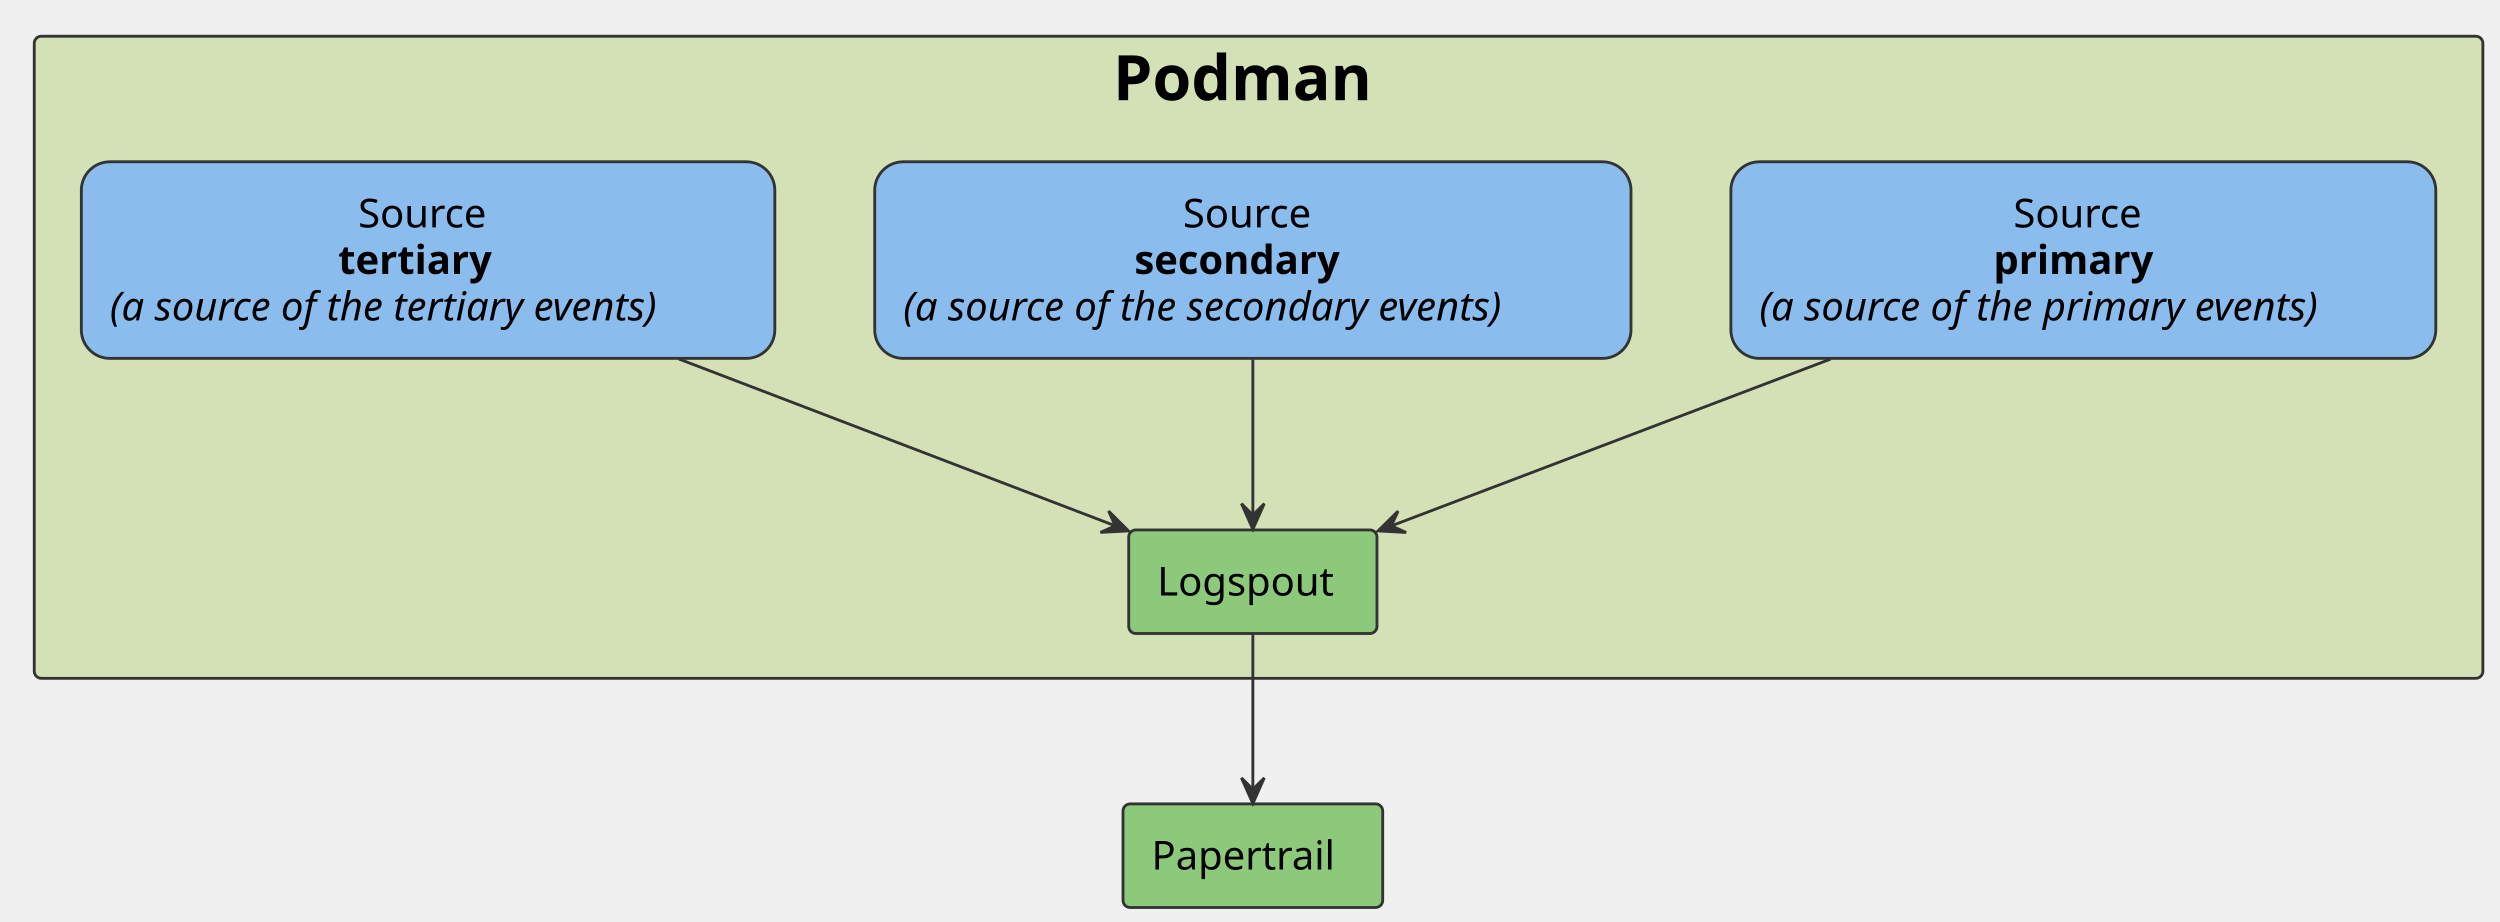
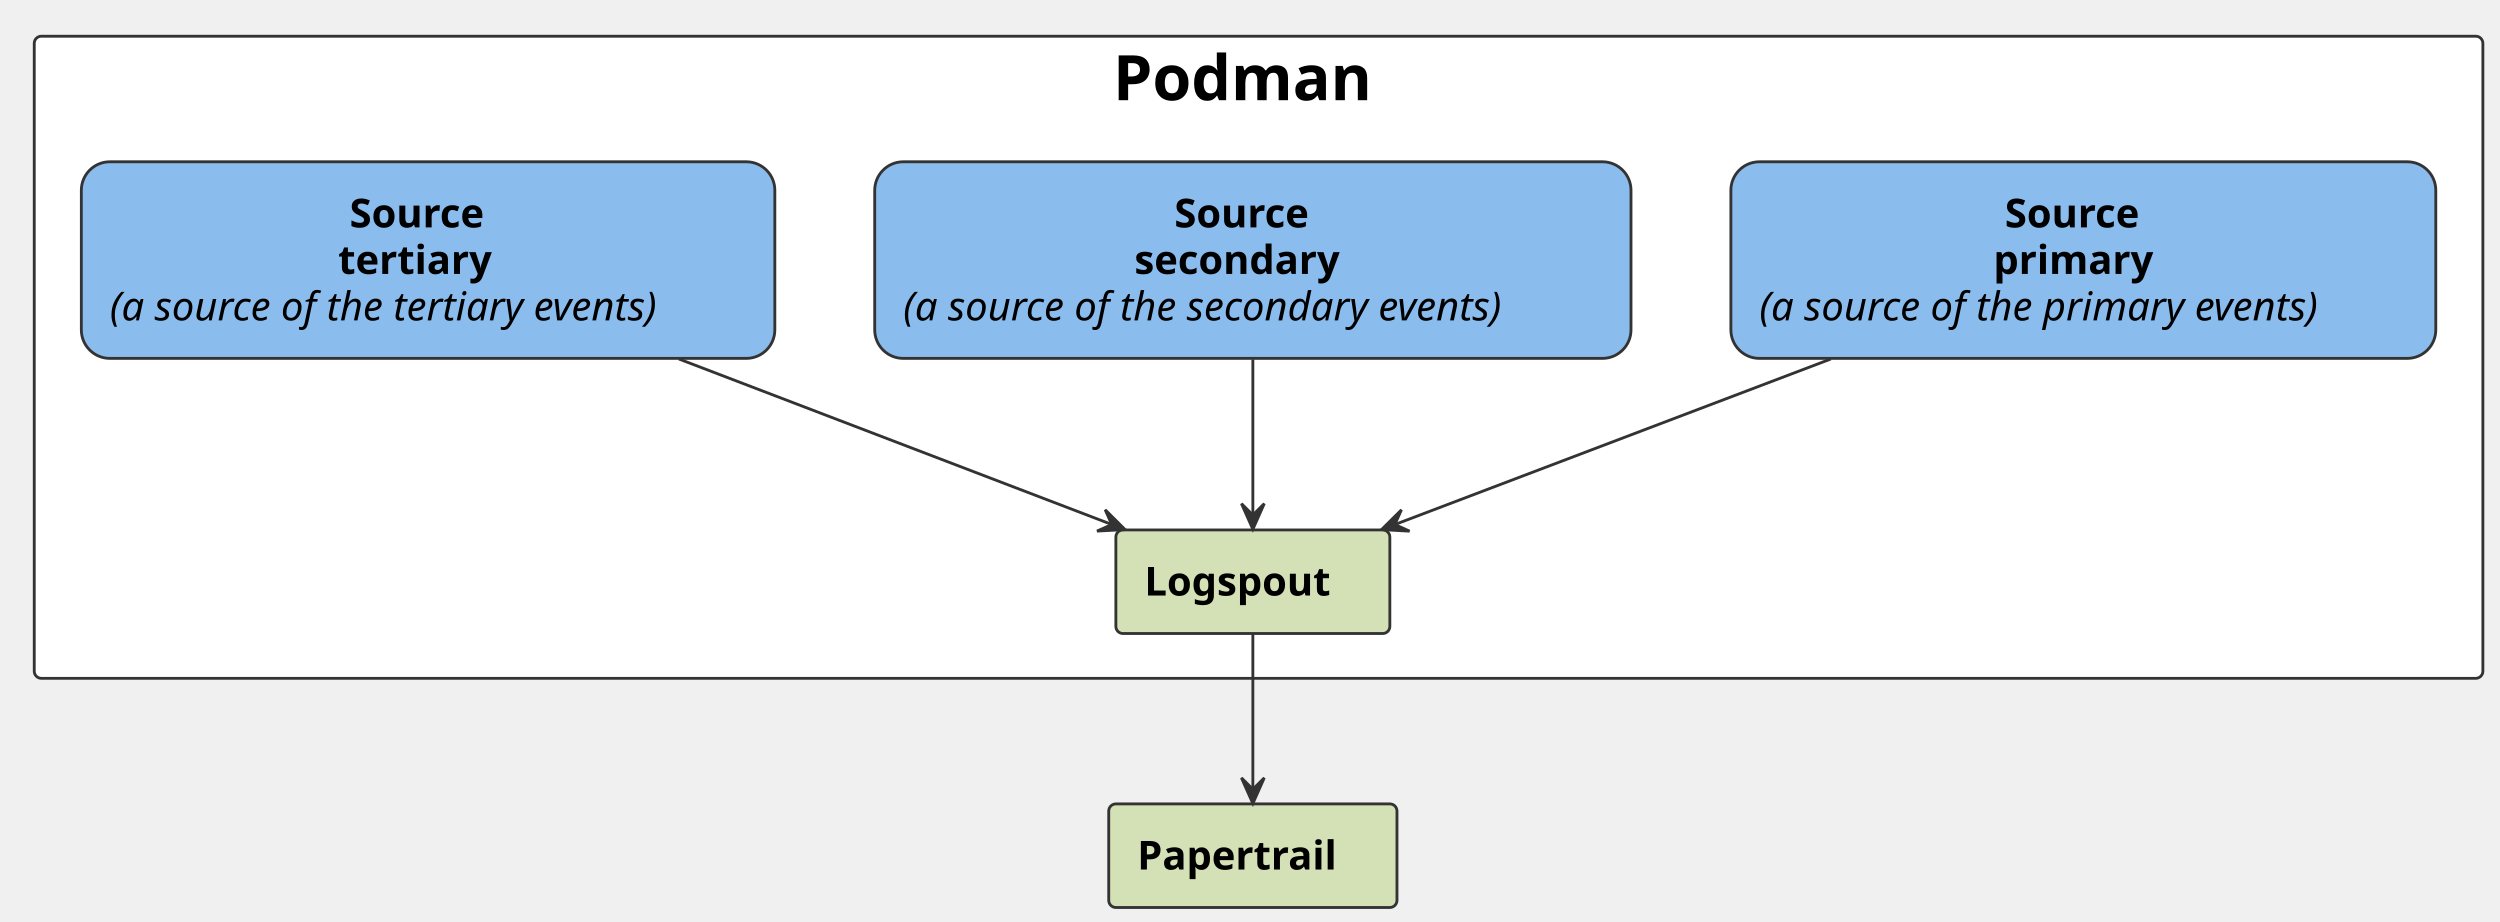
<svg xmlns="http://www.w3.org/2000/svg" contentStyleType="text/css" height="323px" preserveAspectRatio="none" style="width:876px;height:323px;background:#FFFFFF;" version="1.1" viewBox="0 0 876 323" width="876px" zoomAndPan="magnify">
  <defs />
  <g>
    <g id="cluster_podman">
-       <rect fill="#D4E0B6" height="225" rx="2.5" ry="2.5" style="stroke:#333333;stroke-width:1.0;" width="858" x="12" y="12.688" />
+       <rect fill="#FFFFFF" height="225" rx="2.5" ry="2.5" style="stroke:#333333;stroke-width:1.0;" width="858" x="12" y="12.688" />
      <text fill="#000000" font-family="Verdana" font-size="22" font-weight="bold" lengthAdjust="spacing" textLength="102" x="390" y="35.109">Podman</text>
    </g>
    <g id="elem_sourceprimary">
      <rect fill="#8ABDED" height="68.891" rx="10" ry="10" style="stroke:#333333;stroke-width:1.0;" width="247" x="606.5" y="56.688" />
-       <text fill="#000000" font-family="Verdana" font-size="14" lengthAdjust="spacing" textLength="49" x="705.5" y="79.684">Source</text>
+       <text fill="#000000" font-family="Verdana" font-size="14" font-weight="bold" lengthAdjust="spacing" textLength="55" x="702.5" y="79.684">Source</text>
      <text fill="#000000" font-family="Verdana" font-size="14" font-weight="bold" lengthAdjust="spacing" textLength="63" x="698.5" y="95.981">primary</text>
      <text fill="#000000" font-family="Verdana" font-size="14" font-style="italic" lengthAdjust="spacing" textLength="227" x="616.5" y="112.277">(a source of the primary events)</text>
    </g>
    <g id="elem_sourcesecondary">
      <rect fill="#8ABDED" height="68.891" rx="10" ry="10" style="stroke:#333333;stroke-width:1.0;" width="265" x="306.5" y="56.688" />
-       <text fill="#000000" font-family="Verdana" font-size="14" lengthAdjust="spacing" textLength="49" x="414.5" y="79.684">Source</text>
+       <text fill="#000000" font-family="Verdana" font-size="14" font-weight="bold" lengthAdjust="spacing" textLength="55" x="411.5" y="79.684">Source</text>
      <text fill="#000000" font-family="Verdana" font-size="14" font-weight="bold" lengthAdjust="spacing" textLength="83" x="397.5" y="95.981">secondary</text>
      <text fill="#000000" font-family="Verdana" font-size="14" font-style="italic" lengthAdjust="spacing" textLength="245" x="316.5" y="112.277">(a source of the secondary events)</text>
    </g>
    <g id="elem_sourcetertiary">
      <rect fill="#8ABDED" height="68.891" rx="10" ry="10" style="stroke:#333333;stroke-width:1.0;" width="243" x="28.5" y="56.688" />
-       <text fill="#000000" font-family="Verdana" font-size="14" lengthAdjust="spacing" textLength="49" x="125.5" y="79.684">Source</text>
+       <text fill="#000000" font-family="Verdana" font-size="14" font-weight="bold" lengthAdjust="spacing" textLength="55" x="122.5" y="79.684">Source</text>
      <text fill="#000000" font-family="Verdana" font-size="14" font-weight="bold" lengthAdjust="spacing" textLength="63" x="118.5" y="95.981">tertiary</text>
      <text fill="#000000" font-family="Verdana" font-size="14" font-style="italic" lengthAdjust="spacing" textLength="223" x="38.5" y="112.277">(a source of the tertiary events)</text>
    </g>
    <g id="elem_logspout">
-       <rect fill="#8CC97B" height="36.297" rx="2.5" ry="2.5" style="stroke:#333333;stroke-width:1.0;" width="87" x="395.5" y="185.689" />
-       <text fill="#000000" font-family="Verdana" font-size="14" lengthAdjust="spacing" textLength="67" x="405.5" y="208.684">Logspout</text>
+       <rect fill="#D4E0B6" height="36.297" rx="2.5" ry="2.5" style="stroke:#333333;stroke-width:1.0;" width="96" x="391" y="185.689" />
+       <text fill="#000000" font-family="Verdana" font-size="14" font-weight="bold" lengthAdjust="spacing" textLength="76" x="401" y="208.684">Logspout</text>
    </g>
    <g id="elem_papertrail">
-       <rect fill="#8CC97B" height="36.297" rx="2.5" ry="2.5" style="stroke:#333333;stroke-width:1.0;" width="91" x="393.5" y="281.688" />
-       <text fill="#000000" font-family="Verdana" font-size="14" lengthAdjust="spacing" textLength="71" x="403.5" y="304.684">Papertrail</text>
+       <rect fill="#D4E0B6" height="36.297" rx="2.5" ry="2.5" style="stroke:#333333;stroke-width:1.0;" width="101" x="388.5" y="281.688" />
+       <text fill="#000000" font-family="Verdana" font-size="14" font-weight="bold" lengthAdjust="spacing" textLength="81" x="398.5" y="304.684">Papertrail</text>
    </g>
    <g id="link_sourceprimary_logspout">
-       <path d="M641.505,125.793 C590.948,144.989 529.484,168.329 487.625,184.225 " fill="none" id="sourceprimary-to-logspout" style="stroke:#333333;stroke-width:1.0;" />
-       <polygon fill="#333333" points="482.875,186.029,492.709,186.574,487.55,184.254,489.87,179.095,482.875,186.029" style="stroke:#333333;stroke-width:1.0;" />
+       <path d="M641.505,125.793 C591.431,144.806 530.658,167.883 488.83,183.767 " fill="none" id="sourceprimary-to-logspout" style="stroke:#333333;stroke-width:1.0;" />
+       <polygon fill="#333333" points="484.08,185.571,493.914,186.114,488.754,183.795,491.073,178.635,484.08,185.571" style="stroke:#333333;stroke-width:1.0;" />
    </g>
    <g id="link_sourcesecondary_logspout">
      <path d="M439,125.942 C439,143.619 439,164.774 439,180.393 " fill="none" id="sourcesecondary-to-logspout" style="stroke:#333333;stroke-width:1.0;" />
      <polygon fill="#333333" points="439,185.464,443,176.464,439,180.464,435,176.464,439,185.464" style="stroke:#333333;stroke-width:1.0;" />
    </g>
    <g id="link_sourcetertiary_logspout">
-       <path d="M237.887,125.793 C288.096,144.989 349.138,168.329 390.709,184.225 " fill="none" id="sourcetertiary-to-logspout" style="stroke:#333333;stroke-width:1.0;" />
-       <polygon fill="#333333" points="395.427,186.029,388.449,179.079,390.757,184.243,385.592,186.551,395.427,186.029" style="stroke:#333333;stroke-width:1.0;" />
+       <path d="M237.887,125.793 C287.616,144.806 347.972,167.883 389.512,183.767 " fill="none" id="sourcetertiary-to-logspout" style="stroke:#333333;stroke-width:1.0;" />
+       <polygon fill="#333333" points="394.229,185.571,387.251,178.62,389.559,183.785,384.394,186.092,394.229,185.571" style="stroke:#333333;stroke-width:1.0;" />
    </g>
    <g id="link_logspout_papertrail">
      <path d="M439,221.929 C439,237.168 439,259.495 439,276.146 " fill="none" id="logspout-to-papertrail" style="stroke:#333333;stroke-width:1.0;" />
      <polygon fill="#333333" points="439,281.557,443,272.557,439,276.557,435,272.557,439,281.557" style="stroke:#333333;stroke-width:1.0;" />
    </g>
  </g>
</svg>
